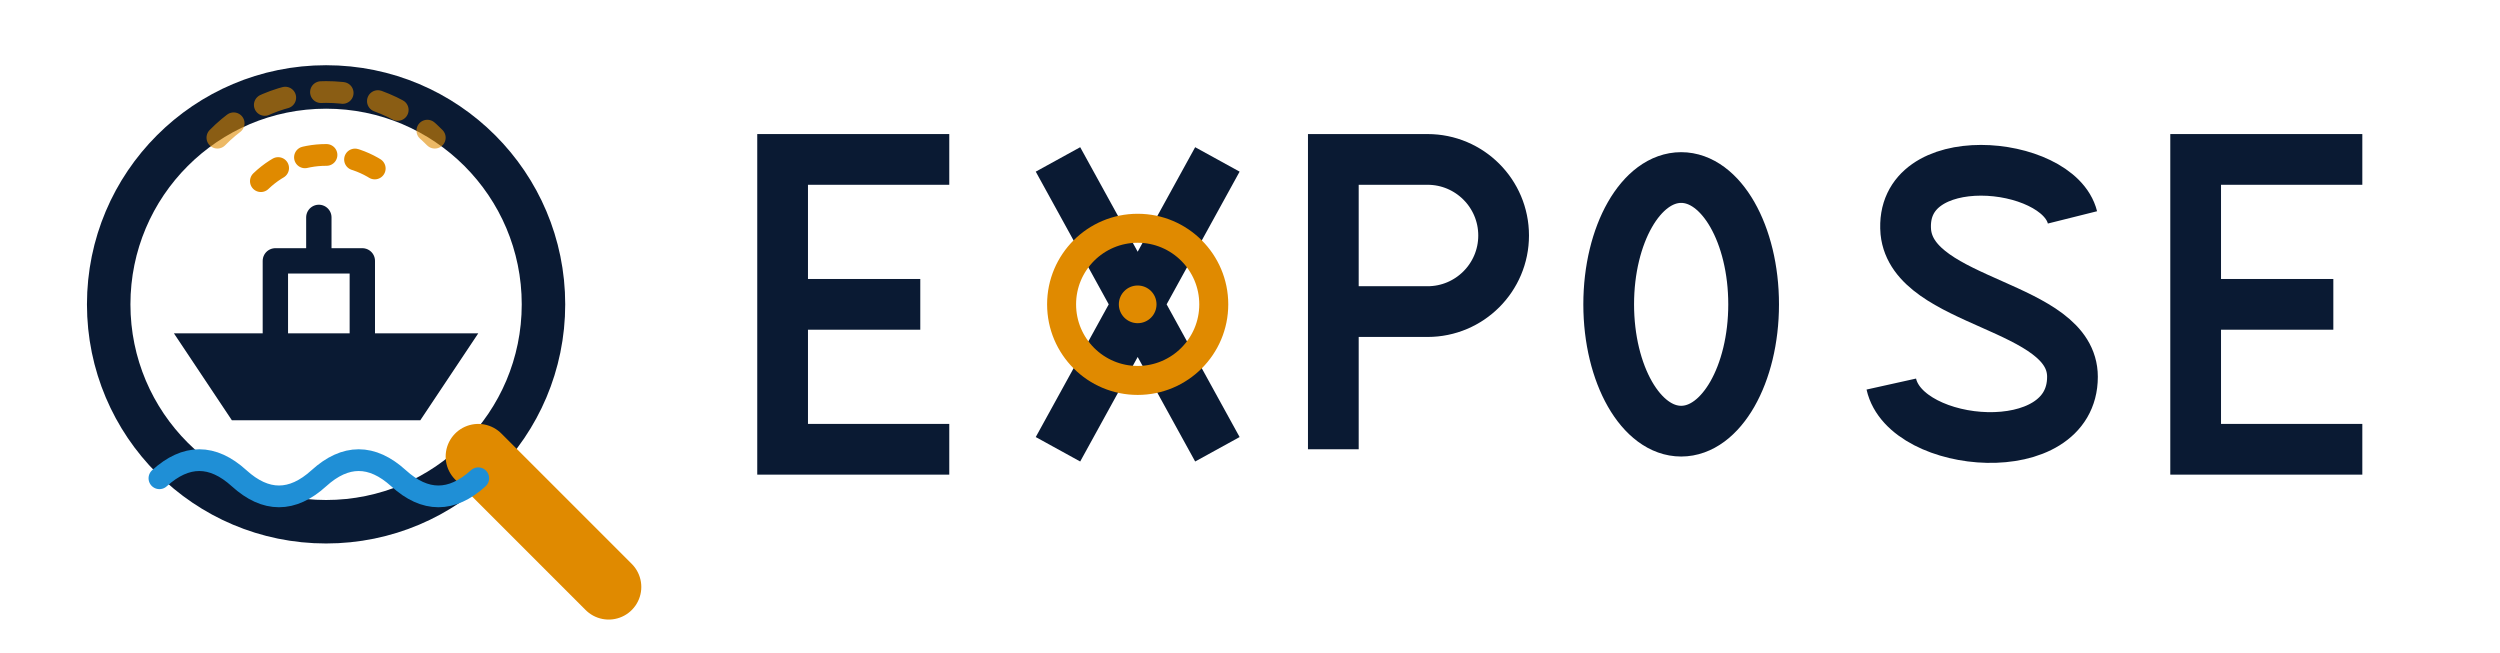
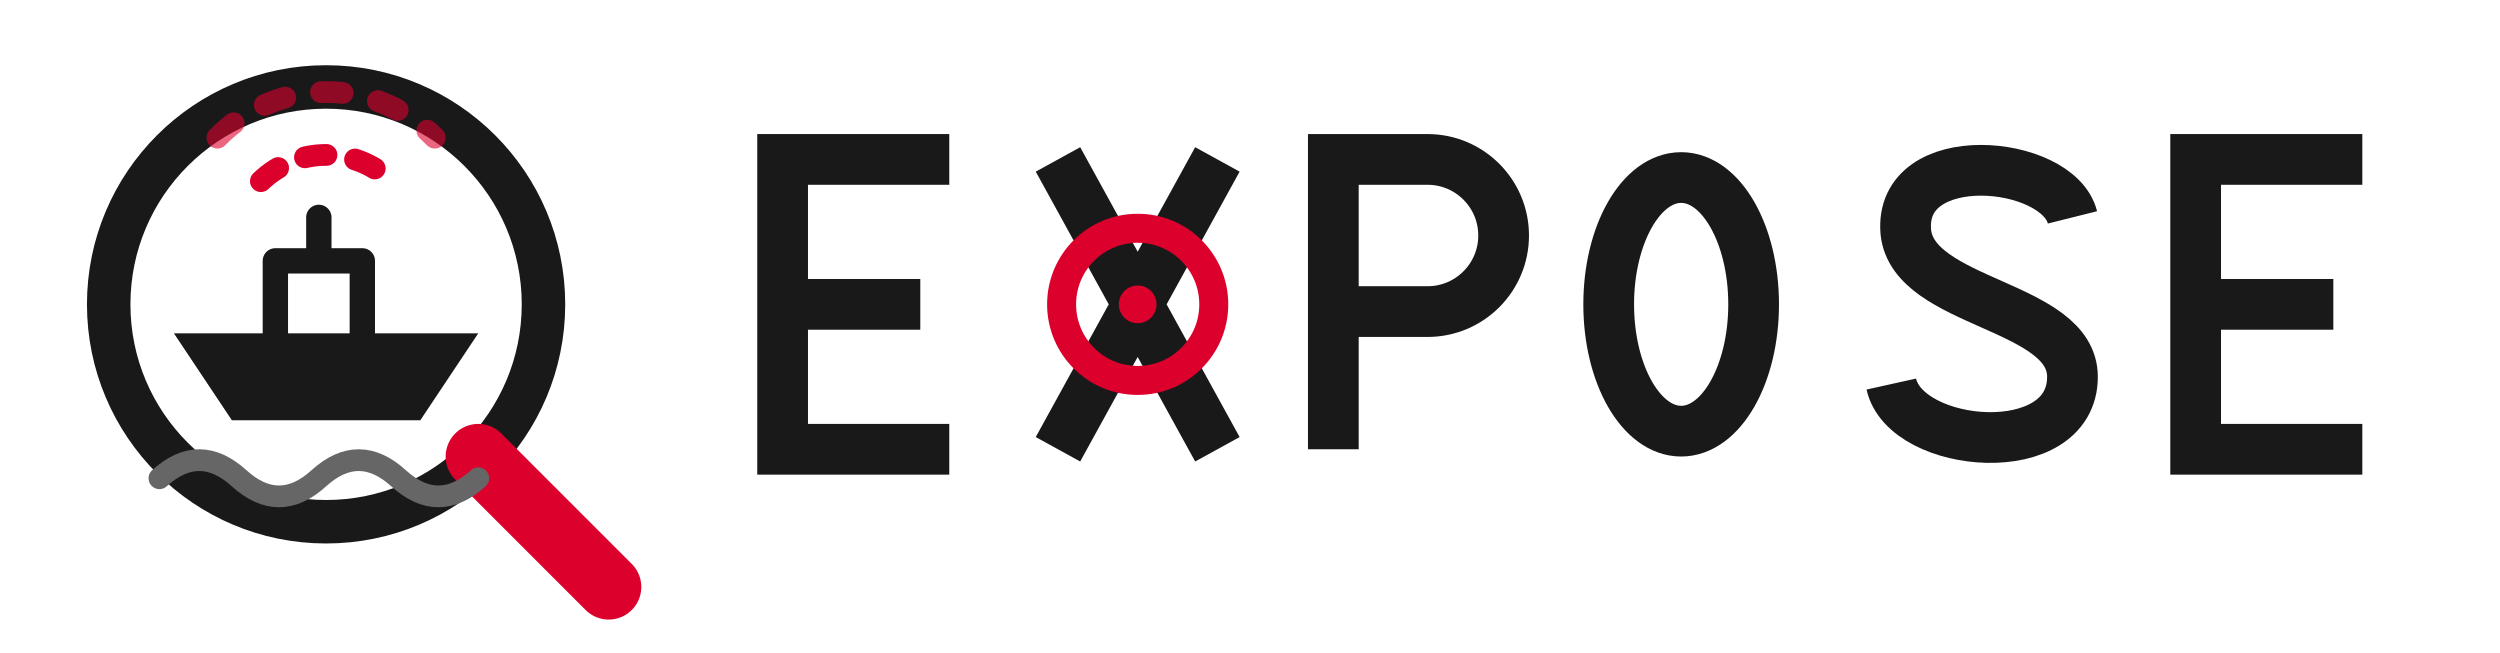
<svg xmlns="http://www.w3.org/2000/svg" viewBox="0 0 345 90" role="img" aria-label="EXPOSE logo">
  <g fill="none" stroke-linecap="round" stroke-linejoin="round">
-     <circle cx="45" cy="42" r="30" stroke="#0a1a33" stroke-width="6" />
-     <path d="M66 63 L84 81" stroke="#e08a00" stroke-width="9" />
-     <path d="M24 46H66L58 58H32Z" fill="#0a1a33" stroke="none" />
-     <path d="M38 46V36H50V46M44 36V30" stroke="#0a1a33" stroke-width="3.5" />
-     <path d="M36 25a13 13 0 0 1 18 0" stroke="#e08a00" stroke-width="3" stroke-dasharray="3 4" />
-     <path d="M30 19a21 21 0 0 1 30 0" stroke="#e08a00" stroke-width="3" stroke-dasharray="3 5" opacity=".6" />
-     <path d="M22 66q5.5-5 11 0t11 0t11 0t11 0" stroke="#1f8fd6" stroke-width="3" />
+     <circle cx="45" cy="42" r="30" stroke="#191919" stroke-width="6" />
+     <path d="M66 63 L84 81" stroke="#dc002d" stroke-width="9" />
+     <path d="M24 46H66L58 58H32Z" fill="#191919" stroke="none" />
+     <path d="M38 46V36H50V46M44 36V30" stroke="#191919" stroke-width="3.5" />
+     <path d="M36 25a13 13 0 0 1 18 0" stroke="#dc002d" stroke-width="3" stroke-dasharray="3 4" />
+     <path d="M30 19a21 21 0 0 1 30 0" stroke="#dc002d" stroke-width="3" stroke-dasharray="3 5" opacity=".6" />
+     <path d="M22 66q5.5-5 11 0t11 0t11 0t11 0" stroke="#666666" stroke-width="3" />
  </g>
-   <g fill="none" stroke="#0a1a33" stroke-width="7" stroke-linejoin="miter">
+   <g fill="none" stroke="#191919" stroke-width="7" stroke-linejoin="miter">
    <path d="M131 22H108V62H131M108 42H127" />
    <path d="M146 22L168 62M168 22L146 62" />
    <path d="M184 62V22H197A10.5 10.5 0 0 1 197 43H184" />
    <ellipse cx="232" cy="42" rx="10" ry="17.5" />
    <path d="M286 30C284 22 262 20 263 32C264 42 286 42 286 52C286 64 263 62 261 53" />
    <path d="M326 22H303V62H326M303 42H322" />
  </g>
-   <g fill="none" stroke="#e08a00" stroke-width="4">
+   <g fill="none" stroke="#dc002d" stroke-width="4">
    <circle cx="157" cy="42" r="10.5" />
  </g>
-   <circle cx="157" cy="42" r="2.6" fill="#e08a00" />
+   <circle cx="157" cy="42" r="2.6" fill="#dc002d" />
</svg>
